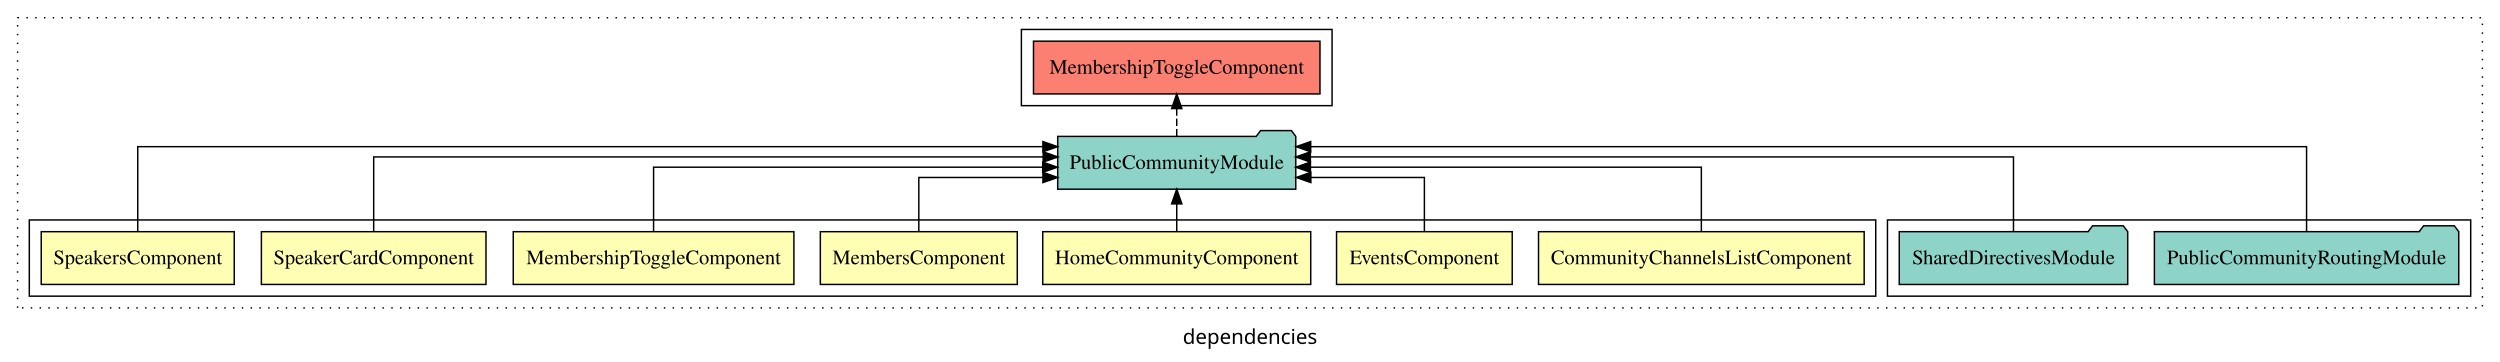
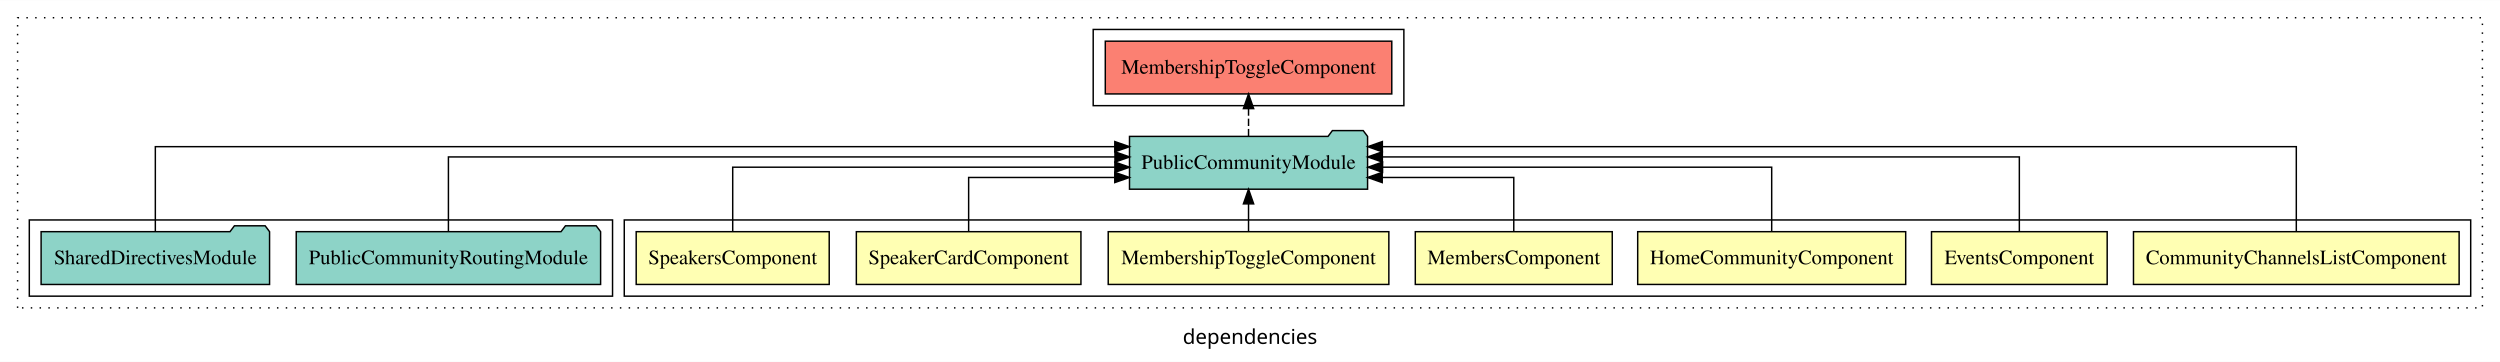
<svg xmlns="http://www.w3.org/2000/svg" width="1706pt" height="247pt" viewBox="0.00 0.00 1706.00 246.80">
  <g id="graph0" class="graph" transform="scale(1 1) rotate(0) translate(4 242.8)">
    <polygon fill="white" stroke="transparent" points="-4,4 -4,-242.8 1702,-242.8 1702,4 -4,4" />
    <text text-anchor="middle" x="849" y="-8.2" font-family="sans-serif" font-size="14.00">dependencies</text>
    <g id="clust1" class="cluster">
      <polygon fill="none" stroke="black" stroke-dasharray="1,5" points="8,-32.8 8,-230.8 1690,-230.8 1690,-32.8 8,-32.8" />
    </g>
-     <g id="clust11" class="cluster">
-       <polygon fill="none" stroke="black" points="693,-170.8 693,-222.8 905,-222.8 905,-170.8 693,-170.8" />
+     <g id="clust2" class="cluster">
+       <polygon fill="none" stroke="black" points="422,-40.8 422,-92.8 1682,-92.8 1682,-40.8 422,-40.8" />
    </g>
    <g id="clust10" class="cluster">
-       <polygon fill="none" stroke="black" points="1284,-40.8 1284,-92.8 1682,-92.8 1682,-40.8 1284,-40.8" />
+       <polygon fill="none" stroke="black" points="16,-40.8 16,-92.8 414,-92.8 414,-40.8 16,-40.8" />
    </g>
-     <g id="clust2" class="cluster">
-       <polygon fill="none" stroke="black" points="16,-40.8 16,-92.8 1276,-92.8 1276,-40.8 16,-40.8" />
+     <g id="clust11" class="cluster">
+       <polygon fill="none" stroke="black" points="742,-170.8 742,-222.8 954,-222.8 954,-170.8 742,-170.8" />
    </g>
    <g id="node1" class="node">
-       <polygon fill="#ffffb3" stroke="black" points="1268.11,-84.8 1045.89,-84.8 1045.89,-48.8 1268.11,-48.8 1268.11,-84.8" />
-       <text text-anchor="middle" x="1157" y="-62.6" font-family="Times,serif" font-size="14.00">CommunityChannelsListComponent</text>
+       <polygon fill="#ffffb3" stroke="black" points="1674.11,-84.8 1451.89,-84.8 1451.89,-48.8 1674.11,-48.8 1674.11,-84.8" />
+       <text text-anchor="middle" x="1563" y="-62.6" font-family="Times,serif" font-size="14.00">CommunityChannelsListComponent</text>
    </g>
    <g id="node8" class="node">
-       <polygon fill="#8dd3c7" stroke="black" points="880.23,-149.8 877.23,-153.8 856.23,-153.8 853.23,-149.8 717.77,-149.8 717.77,-113.8 880.23,-113.8 880.23,-149.8" />
-       <text text-anchor="middle" x="799" y="-127.6" font-family="Times,serif" font-size="14.00">PublicCommunityModule</text>
+       <polygon fill="#8dd3c7" stroke="black" points="929.23,-149.8 926.23,-153.8 905.23,-153.8 902.23,-149.8 766.77,-149.8 766.77,-113.8 929.23,-113.8 929.23,-149.8" />
+       <text text-anchor="middle" x="848" y="-127.6" font-family="Times,serif" font-size="14.00">PublicCommunityModule</text>
    </g>
    <g id="edge1" class="edge">
-       <path fill="none" stroke="black" d="M1157,-85.07C1157,-103.36 1157,-128.8 1157,-128.8 1157,-128.8 890.24,-128.8 890.24,-128.8" />
-       <polygon fill="black" stroke="black" points="890.24,-125.3 880.24,-128.8 890.24,-132.3 890.24,-125.3" />
+       <path fill="none" stroke="black" d="M1563,-84.81C1563,-107.29 1563,-142.8 1563,-142.8 1563,-142.8 939.32,-142.8 939.32,-142.8" />
+       <polygon fill="black" stroke="black" points="939.32,-139.3 929.32,-142.8 939.32,-146.3 939.32,-139.3" />
    </g>
    <g id="node2" class="node">
-       <polygon fill="#ffffb3" stroke="black" points="1027.94,-84.8 908.06,-84.8 908.06,-48.8 1027.94,-48.8 1027.94,-84.8" />
-       <text text-anchor="middle" x="968" y="-62.6" font-family="Times,serif" font-size="14.00">EventsComponent</text>
+       <polygon fill="#ffffb3" stroke="black" points="1433.94,-84.8 1314.06,-84.8 1314.06,-48.8 1433.94,-48.8 1433.94,-84.8" />
+       <text text-anchor="middle" x="1374" y="-62.6" font-family="Times,serif" font-size="14.00">EventsComponent</text>
    </g>
    <g id="edge2" class="edge">
-       <path fill="none" stroke="black" d="M968,-84.81C968,-100.85 968,-121.8 968,-121.8 968,-121.8 890.53,-121.8 890.53,-121.8" />
-       <polygon fill="black" stroke="black" points="890.53,-118.3 880.53,-121.8 890.53,-125.3 890.53,-118.3" />
+       <path fill="none" stroke="black" d="M1374,-84.93C1374,-105.37 1374,-135.8 1374,-135.8 1374,-135.8 939.32,-135.8 939.32,-135.8" />
+       <polygon fill="black" stroke="black" points="939.32,-132.3 929.32,-135.8 939.32,-139.3 939.32,-132.3" />
    </g>
    <g id="node3" class="node">
-       <polygon fill="#ffffb3" stroke="black" points="890.44,-84.8 707.56,-84.8 707.56,-48.8 890.44,-48.8 890.44,-84.8" />
-       <text text-anchor="middle" x="799" y="-62.6" font-family="Times,serif" font-size="14.00">HomeCommunityComponent</text>
+       <polygon fill="#ffffb3" stroke="black" points="1296.44,-84.8 1113.56,-84.8 1113.56,-48.8 1296.44,-48.8 1296.44,-84.8" />
+       <text text-anchor="middle" x="1205" y="-62.6" font-family="Times,serif" font-size="14.00">HomeCommunityComponent</text>
    </g>
    <g id="edge3" class="edge">
-       <path fill="none" stroke="black" d="M799,-84.91C799,-84.91 799,-103.79 799,-103.79" />
-       <polygon fill="black" stroke="black" points="795.5,-103.79 799,-113.79 802.5,-103.79 795.5,-103.79" />
+       <path fill="none" stroke="black" d="M1205,-85.07C1205,-103.36 1205,-128.8 1205,-128.8 1205,-128.8 939.46,-128.8 939.46,-128.8" />
+       <polygon fill="black" stroke="black" points="939.46,-125.3 929.46,-128.8 939.46,-132.3 939.46,-125.3" />
    </g>
    <g id="node4" class="node">
-       <polygon fill="#ffffb3" stroke="black" points="690.2,-84.8 555.8,-84.8 555.8,-48.8 690.2,-48.8 690.2,-84.8" />
-       <text text-anchor="middle" x="623" y="-62.6" font-family="Times,serif" font-size="14.00">MembersComponent</text>
+       <polygon fill="#ffffb3" stroke="black" points="1096.2,-84.8 961.8,-84.8 961.8,-48.8 1096.2,-48.8 1096.2,-84.8" />
+       <text text-anchor="middle" x="1029" y="-62.6" font-family="Times,serif" font-size="14.00">MembersComponent</text>
    </g>
    <g id="edge4" class="edge">
-       <path fill="none" stroke="black" d="M623,-84.81C623,-100.85 623,-121.8 623,-121.8 623,-121.8 707.7,-121.8 707.7,-121.8" />
-       <polygon fill="black" stroke="black" points="707.7,-125.3 717.7,-121.8 707.7,-118.3 707.7,-125.3" />
+       <path fill="none" stroke="black" d="M1029,-84.81C1029,-100.85 1029,-121.8 1029,-121.8 1029,-121.8 939.23,-121.8 939.23,-121.8" />
+       <polygon fill="black" stroke="black" points="939.23,-118.3 929.23,-121.8 939.23,-125.3 939.23,-118.3" />
    </g>
    <g id="node5" class="node">
-       <polygon fill="#ffffb3" stroke="black" points="537.75,-84.8 346.25,-84.8 346.25,-48.8 537.75,-48.8 537.75,-84.8" />
-       <text text-anchor="middle" x="442" y="-62.6" font-family="Times,serif" font-size="14.00">MembershipToggleComponent</text>
+       <polygon fill="#ffffb3" stroke="black" points="943.75,-84.8 752.25,-84.8 752.25,-48.8 943.75,-48.8 943.75,-84.8" />
+       <text text-anchor="middle" x="848" y="-62.6" font-family="Times,serif" font-size="14.00">MembershipToggleComponent</text>
    </g>
    <g id="edge5" class="edge">
-       <path fill="none" stroke="black" d="M442,-85.07C442,-103.36 442,-128.8 442,-128.8 442,-128.8 707.54,-128.8 707.54,-128.8" />
-       <polygon fill="black" stroke="black" points="707.54,-132.3 717.54,-128.8 707.54,-125.3 707.54,-132.3" />
+       <path fill="none" stroke="black" d="M848,-84.91C848,-84.91 848,-103.79 848,-103.79" />
+       <polygon fill="black" stroke="black" points="844.5,-103.79 848,-113.79 851.5,-103.79 844.5,-103.79" />
    </g>
    <g id="node6" class="node">
-       <polygon fill="#ffffb3" stroke="black" points="327.63,-84.8 174.37,-84.8 174.37,-48.8 327.63,-48.8 327.63,-84.8" />
-       <text text-anchor="middle" x="251" y="-62.6" font-family="Times,serif" font-size="14.00">SpeakerCardComponent</text>
+       <polygon fill="#ffffb3" stroke="black" points="733.63,-84.8 580.37,-84.8 580.37,-48.8 733.63,-48.8 733.63,-84.8" />
+       <text text-anchor="middle" x="657" y="-62.6" font-family="Times,serif" font-size="14.00">SpeakerCardComponent</text>
    </g>
    <g id="edge6" class="edge">
-       <path fill="none" stroke="black" d="M251,-84.93C251,-105.37 251,-135.8 251,-135.8 251,-135.8 707.85,-135.8 707.85,-135.8" />
-       <polygon fill="black" stroke="black" points="707.85,-139.3 717.85,-135.8 707.85,-132.3 707.85,-139.3" />
+       <path fill="none" stroke="black" d="M657,-84.81C657,-100.85 657,-121.8 657,-121.8 657,-121.8 756.72,-121.8 756.72,-121.8" />
+       <polygon fill="black" stroke="black" points="756.72,-125.3 766.72,-121.8 756.72,-118.3 756.72,-125.3" />
    </g>
    <g id="node7" class="node">
-       <polygon fill="#ffffb3" stroke="black" points="155.86,-84.8 24.14,-84.8 24.14,-48.8 155.86,-48.8 155.86,-84.8" />
-       <text text-anchor="middle" x="90" y="-62.6" font-family="Times,serif" font-size="14.00">SpeakersComponent</text>
+       <polygon fill="#ffffb3" stroke="black" points="561.86,-84.8 430.14,-84.8 430.14,-48.8 561.86,-48.8 561.86,-84.8" />
+       <text text-anchor="middle" x="496" y="-62.6" font-family="Times,serif" font-size="14.00">SpeakersComponent</text>
    </g>
    <g id="edge7" class="edge">
-       <path fill="none" stroke="black" d="M90,-84.81C90,-107.29 90,-142.8 90,-142.8 90,-142.8 707.67,-142.8 707.67,-142.8" />
-       <polygon fill="black" stroke="black" points="707.67,-146.3 717.67,-142.8 707.67,-139.3 707.67,-146.3" />
+       <path fill="none" stroke="black" d="M496,-85.07C496,-103.36 496,-128.8 496,-128.8 496,-128.8 756.8,-128.8 756.8,-128.8" />
+       <polygon fill="black" stroke="black" points="756.8,-132.3 766.8,-128.8 756.8,-125.3 756.8,-132.3" />
    </g>
    <g id="node11" class="node">
-       <polygon fill="#fb8072" stroke="black" points="896.75,-214.8 701.25,-214.8 701.25,-178.8 896.75,-178.8 896.75,-214.8" />
-       <text text-anchor="middle" x="799" y="-192.6" font-family="Times,serif" font-size="14.00">MembershipToggleComponent </text>
+       <polygon fill="#fb8072" stroke="black" points="945.75,-214.8 750.25,-214.8 750.25,-178.8 945.75,-178.8 945.75,-214.8" />
+       <text text-anchor="middle" x="848" y="-192.6" font-family="Times,serif" font-size="14.00">MembershipToggleComponent </text>
    </g>
    <g id="edge10" class="edge">
-       <path fill="none" stroke="black" stroke-dasharray="5,2" d="M799,-149.91C799,-149.91 799,-168.79 799,-168.79" />
-       <polygon fill="black" stroke="black" points="795.5,-168.79 799,-178.79 802.5,-168.79 795.5,-168.79" />
+       <path fill="none" stroke="black" stroke-dasharray="5,2" d="M848,-149.91C848,-149.91 848,-168.79 848,-168.79" />
+       <polygon fill="black" stroke="black" points="844.5,-168.79 848,-178.79 851.5,-168.79 844.5,-168.79" />
    </g>
    <g id="node9" class="node">
-       <polygon fill="#8dd3c7" stroke="black" points="1673.85,-84.8 1670.85,-88.8 1649.85,-88.8 1646.85,-84.8 1466.15,-84.8 1466.15,-48.8 1673.85,-48.8 1673.85,-84.8" />
-       <text text-anchor="middle" x="1570" y="-62.6" font-family="Times,serif" font-size="14.00">PublicCommunityRoutingModule</text>
+       <polygon fill="#8dd3c7" stroke="black" points="405.85,-84.8 402.85,-88.8 381.85,-88.8 378.85,-84.8 198.15,-84.8 198.15,-48.8 405.85,-48.8 405.85,-84.8" />
+       <text text-anchor="middle" x="302" y="-62.6" font-family="Times,serif" font-size="14.00">PublicCommunityRoutingModule</text>
    </g>
    <g id="edge8" class="edge">
-       <path fill="none" stroke="black" d="M1570,-84.81C1570,-107.29 1570,-142.8 1570,-142.8 1570,-142.8 890.42,-142.8 890.42,-142.8" />
-       <polygon fill="black" stroke="black" points="890.42,-139.3 880.42,-142.8 890.42,-146.3 890.42,-139.3" />
+       <path fill="none" stroke="black" d="M302,-84.93C302,-105.37 302,-135.8 302,-135.8 302,-135.8 756.85,-135.8 756.85,-135.8" />
+       <polygon fill="black" stroke="black" points="756.85,-139.3 766.85,-135.8 756.85,-132.3 756.85,-139.3" />
    </g>
    <g id="node10" class="node">
-       <polygon fill="#8dd3c7" stroke="black" points="1447.95,-84.8 1444.95,-88.8 1423.95,-88.8 1420.95,-84.8 1292.05,-84.8 1292.05,-48.8 1447.95,-48.8 1447.95,-84.8" />
-       <text text-anchor="middle" x="1370" y="-62.6" font-family="Times,serif" font-size="14.00">SharedDirectivesModule</text>
+       <polygon fill="#8dd3c7" stroke="black" points="179.95,-84.8 176.95,-88.8 155.95,-88.8 152.95,-84.8 24.05,-84.8 24.05,-48.8 179.95,-48.8 179.95,-84.8" />
+       <text text-anchor="middle" x="102" y="-62.6" font-family="Times,serif" font-size="14.00">SharedDirectivesModule</text>
    </g>
    <g id="edge9" class="edge">
-       <path fill="none" stroke="black" d="M1370,-84.93C1370,-105.37 1370,-135.8 1370,-135.8 1370,-135.8 890.2,-135.8 890.2,-135.8" />
-       <polygon fill="black" stroke="black" points="890.2,-132.3 880.2,-135.8 890.2,-139.3 890.2,-132.3" />
+       <path fill="none" stroke="black" d="M102,-84.81C102,-107.29 102,-142.8 102,-142.8 102,-142.8 756.74,-142.8 756.74,-142.8" />
+       <polygon fill="black" stroke="black" points="756.74,-146.3 766.74,-142.8 756.74,-139.3 756.74,-146.3" />
    </g>
  </g>
</svg>
